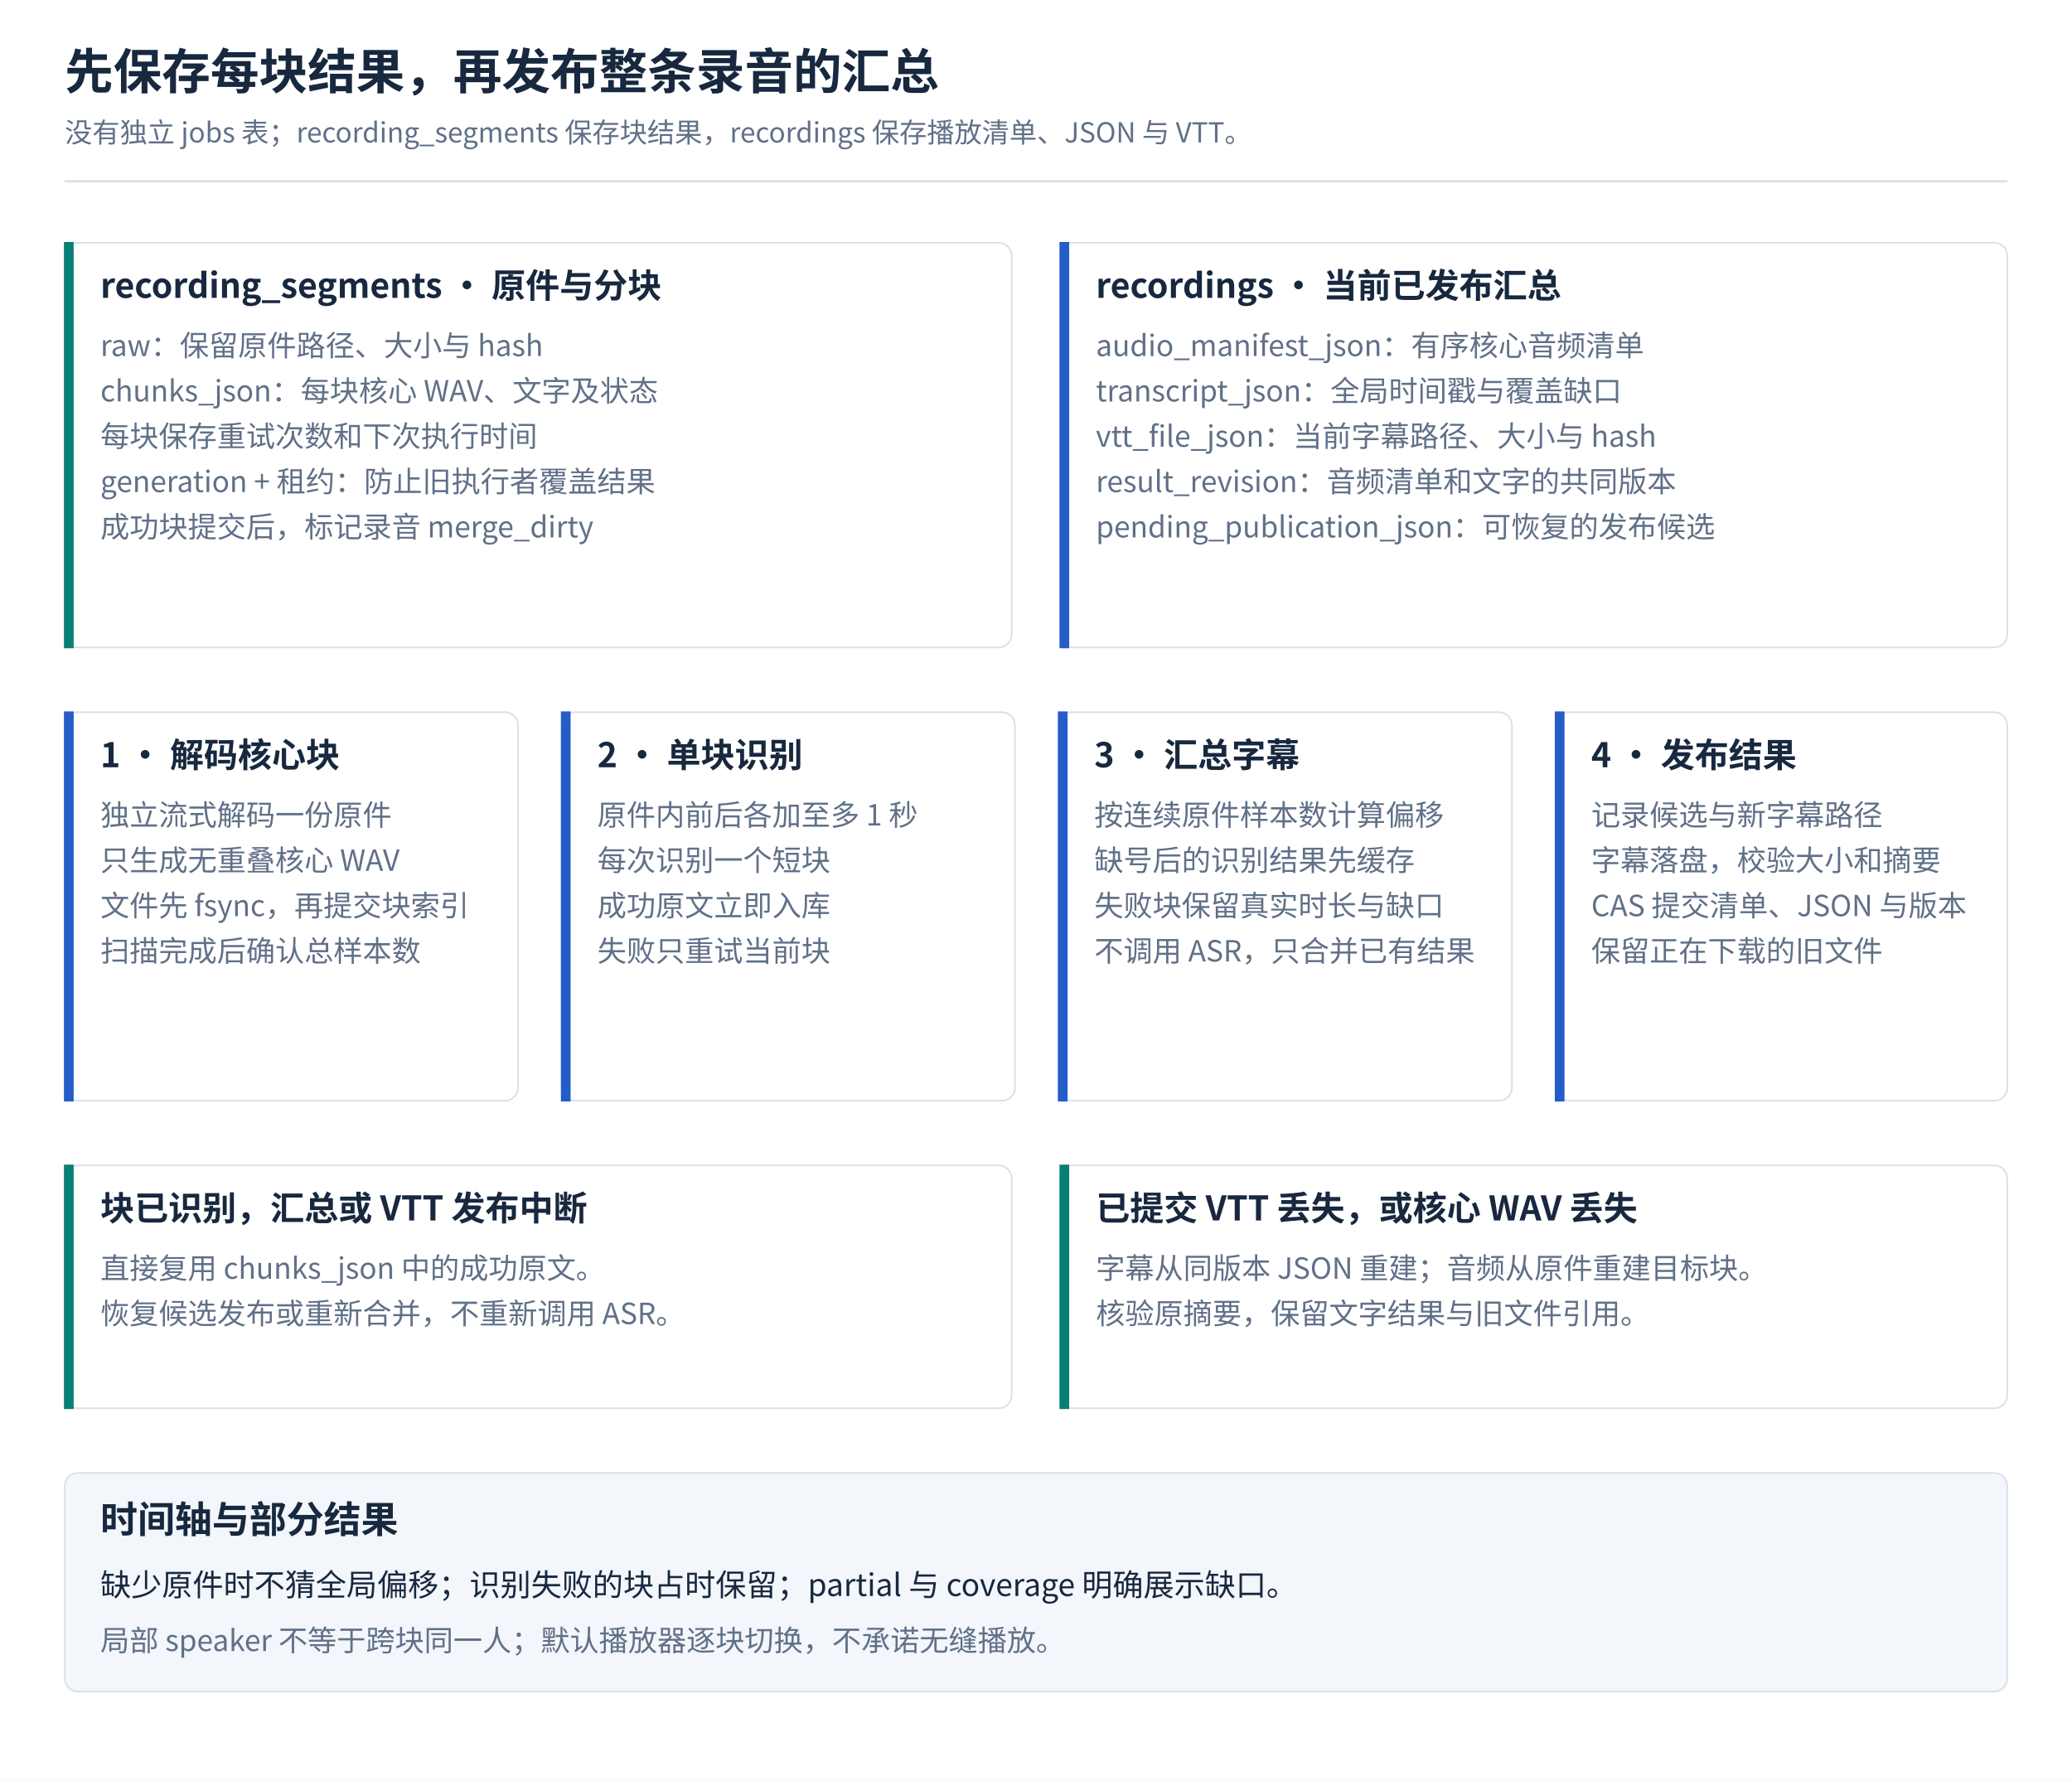
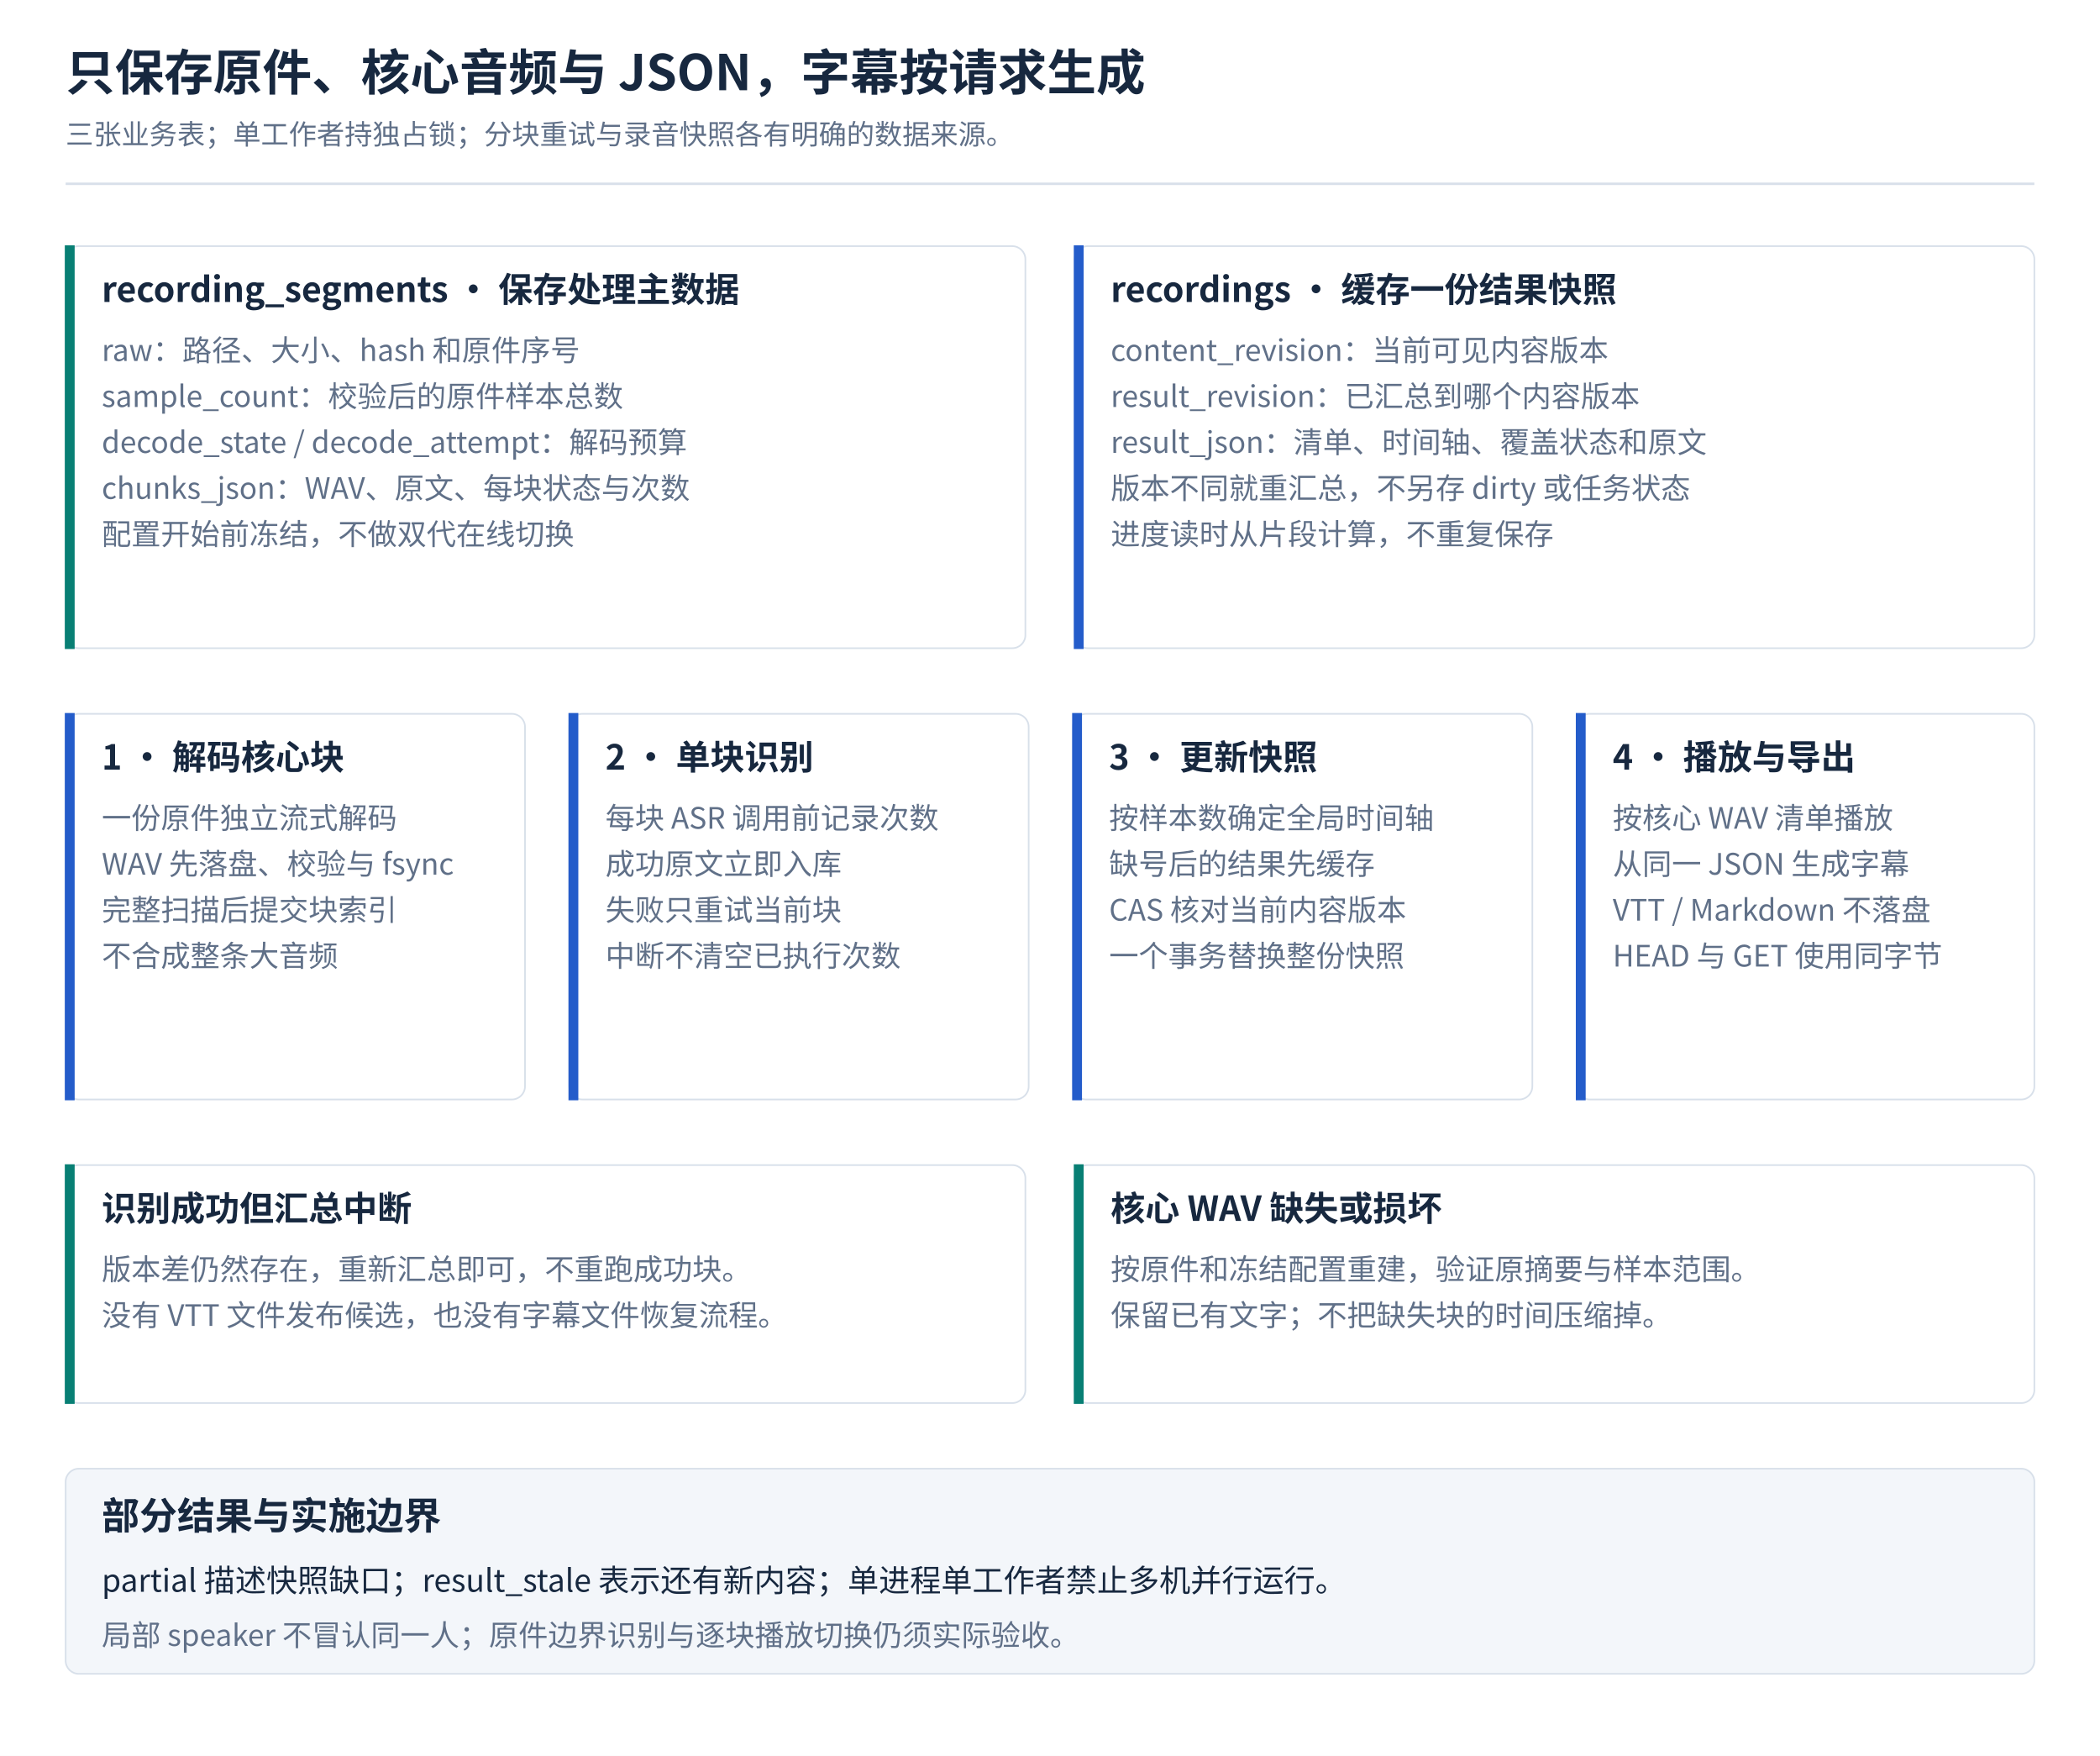
- <svg xmlns="http://www.w3.org/2000/svg" width="1280" height="1100" viewBox="0 0 1280 1100">
+ <svg xmlns="http://www.w3.org/2000/svg" width="1280" height="1070" viewBox="0 0 1280 1070">
  <rect width="1280" height="100%" fill="white" />
  <g font-family="PingFang SC,Microsoft YaHei,Noto Sans CJK SC,Arial,sans-serif">
-     <text x="40" y="55" font-size="30" font-weight="600" fill="#17283f">先保存每块结果，再发布整条录音的汇总</text>
-     <text x="40" y="88" font-size="17" font-weight="400" fill="#607088">没有独立 jobs 表；recording_segments 保存块结果，recordings 保存播放清单、JSON 与 VTT。</text>
+     <text x="40" y="55" font-size="30" font-weight="600" fill="#17283f">只保存原件、核心音频与 JSON，字幕按请求生成</text>
+     <text x="40" y="88" font-size="17" font-weight="400" fill="#607088">三张业务表；单工作者持独占锁；分块重试与录音快照各有明确的数据来源。</text>
    <line x1="40" y1="112" x2="1240" y2="112" stroke="#d8e0ea" stroke-width="1.5" />
-     <rect x="40" y="150" width="585" height="250" rx="8" fill="white" stroke="#d8e0ea" />
-     <rect x="40" y="150" width="5" height="250" rx="0" fill="#087f74" stroke="#087f74" />
-     <text x="62" y="184" font-size="21" font-weight="600" fill="#17283f">recording_segments · 原件与分块</text>
-     <text x="62" y="220" font-size="18" font-weight="400" fill="#607088">raw：保留原件路径、大小与 hash</text>
-     <text x="62" y="248" font-size="18" font-weight="400" fill="#607088">chunks_json：每块核心 WAV、文字及状态</text>
-     <text x="62" y="276" font-size="18" font-weight="400" fill="#607088">每块保存重试次数和下次执行时间</text>
-     <text x="62" y="304" font-size="18" font-weight="400" fill="#607088">generation + 租约：防止旧执行者覆盖结果</text>
-     <text x="62" y="332" font-size="18" font-weight="400" fill="#607088">成功块提交后，标记录音 merge_dirty</text>
-     <rect x="655" y="150" width="585" height="250" rx="8" fill="white" stroke="#d8e0ea" />
-     <rect x="655" y="150" width="5" height="250" rx="0" fill="#245cca" stroke="#245cca" />
-     <text x="677" y="184" font-size="21" font-weight="600" fill="#17283f">recordings · 当前已发布汇总</text>
-     <text x="677" y="220" font-size="18" font-weight="400" fill="#607088">audio_manifest_json：有序核心音频清单</text>
-     <text x="677" y="248" font-size="18" font-weight="400" fill="#607088">transcript_json：全局时间戳与覆盖缺口</text>
-     <text x="677" y="276" font-size="18" font-weight="400" fill="#607088">vtt_file_json：当前字幕路径、大小与 hash</text>
-     <text x="677" y="304" font-size="18" font-weight="400" fill="#607088">result_revision：音频清单和文字的共同版本</text>
-     <text x="677" y="332" font-size="18" font-weight="400" fill="#607088">pending_publication_json：可恢复的发布候选</text>
-     <rect x="40" y="440" width="280" height="240" rx="8" fill="white" stroke="#d8e0ea" />
-     <rect x="40" y="440" width="5" height="240" rx="0" fill="#245cca" stroke="#245cca" />
-     <text x="62" y="474" font-size="21" font-weight="600" fill="#17283f">1 · 解码核心块</text>
-     <text x="62" y="510" font-size="18" font-weight="400" fill="#607088">独立流式解码一份原件</text>
-     <text x="62" y="538" font-size="18" font-weight="400" fill="#607088">只生成无重叠核心 WAV</text>
-     <text x="62" y="566" font-size="18" font-weight="400" fill="#607088">文件先 fsync，再提交块索引</text>
-     <text x="62" y="594" font-size="18" font-weight="400" fill="#607088">扫描完成后确认总样本数</text>
-     <rect x="347" y="440" width="280" height="240" rx="8" fill="white" stroke="#d8e0ea" />
-     <rect x="347" y="440" width="5" height="240" rx="0" fill="#245cca" stroke="#245cca" />
-     <text x="369" y="474" font-size="21" font-weight="600" fill="#17283f">2 · 单块识别</text>
-     <text x="369" y="510" font-size="18" font-weight="400" fill="#607088">原件内前后各加至多 1 秒</text>
-     <text x="369" y="538" font-size="18" font-weight="400" fill="#607088">每次识别一个短块</text>
-     <text x="369" y="566" font-size="18" font-weight="400" fill="#607088">成功原文立即入库</text>
-     <text x="369" y="594" font-size="18" font-weight="400" fill="#607088">失败只重试当前块</text>
-     <rect x="654" y="440" width="280" height="240" rx="8" fill="white" stroke="#d8e0ea" />
-     <rect x="654" y="440" width="5" height="240" rx="0" fill="#245cca" stroke="#245cca" />
-     <text x="676" y="474" font-size="21" font-weight="600" fill="#17283f">3 · 汇总字幕</text>
-     <text x="676" y="510" font-size="18" font-weight="400" fill="#607088">按连续原件样本数计算偏移</text>
-     <text x="676" y="538" font-size="18" font-weight="400" fill="#607088">缺号后的识别结果先缓存</text>
-     <text x="676" y="566" font-size="18" font-weight="400" fill="#607088">失败块保留真实时长与缺口</text>
-     <text x="676" y="594" font-size="18" font-weight="400" fill="#607088">不调用 ASR，只合并已有结果</text>
-     <rect x="961" y="440" width="279" height="240" rx="8" fill="white" stroke="#d8e0ea" />
-     <rect x="961" y="440" width="5" height="240" rx="0" fill="#245cca" stroke="#245cca" />
-     <text x="983" y="474" font-size="21" font-weight="600" fill="#17283f">4 · 发布结果</text>
-     <text x="983" y="510" font-size="18" font-weight="400" fill="#607088">记录候选与新字幕路径</text>
-     <text x="983" y="538" font-size="18" font-weight="400" fill="#607088">字幕落盘，校验大小和摘要</text>
-     <text x="983" y="566" font-size="18" font-weight="400" fill="#607088">CAS 提交清单、JSON 与版本</text>
-     <text x="983" y="594" font-size="18" font-weight="400" fill="#607088">保留正在下载的旧文件</text>
-     <rect x="40" y="720" width="585" height="150" rx="8" fill="white" stroke="#d8e0ea" />
-     <rect x="40" y="720" width="5" height="150" rx="0" fill="#087f74" stroke="#087f74" />
-     <text x="62" y="754" font-size="21" font-weight="600" fill="#17283f">块已识别，汇总或 VTT 发布中断</text>
-     <text x="62" y="790" font-size="18" font-weight="400" fill="#607088">直接复用 chunks_json 中的成功原文。</text>
-     <text x="62" y="818" font-size="18" font-weight="400" fill="#607088">恢复候选发布或重新合并，不重新调用 ASR。</text>
-     <rect x="655" y="720" width="585" height="150" rx="8" fill="white" stroke="#d8e0ea" />
-     <rect x="655" y="720" width="5" height="150" rx="0" fill="#087f74" stroke="#087f74" />
-     <text x="677" y="754" font-size="21" font-weight="600" fill="#17283f">已提交 VTT 丢失，或核心 WAV 丢失</text>
-     <text x="677" y="790" font-size="18" font-weight="400" fill="#607088">字幕从同版本 JSON 重建；音频从原件重建目标块。</text>
-     <text x="677" y="818" font-size="18" font-weight="400" fill="#607088">核验原摘要，保留文字结果与旧文件引用。</text>
-     <rect x="40" y="910" width="1200" height="135" rx="8" fill="#f3f6fa" stroke="#d8e0ea" />
-     <text x="62" y="947" font-size="23" font-weight="600" fill="#17283f">时间轴与部分结果</text>
-     <text x="62" y="986" font-size="19" font-weight="400" fill="#17283f">缺少原件时不猜全局偏移；识别失败的块占时保留；partial 与 coverage 明确展示缺口。</text>
-     <text x="62" y="1020" font-size="18" font-weight="400" fill="#607088">局部 speaker 不等于跨块同一人；默认播放器逐块切换，不承诺无缝播放。</text>
+     <rect x="40" y="150" width="585" height="245" rx="8" fill="white" stroke="#d8e0ea" />
+     <rect x="40" y="150" width="5" height="245" rx="0" fill="#087f74" stroke="#087f74" />
+     <text x="62" y="184" font-size="21" font-weight="600" fill="#17283f">recording_segments · 保存处理主数据</text>
+     <text x="62" y="220" font-size="18" font-weight="400" fill="#607088">raw：路径、大小、hash 和原件序号</text>
+     <text x="62" y="248" font-size="18" font-weight="400" fill="#607088">sample_count：校验后的原件样本总数</text>
+     <text x="62" y="276" font-size="18" font-weight="400" fill="#607088">decode_state / decode_attempt：解码预算</text>
+     <text x="62" y="304" font-size="18" font-weight="400" fill="#607088">chunks_json：WAV、原文、每块状态与次数</text>
+     <text x="62" y="332" font-size="18" font-weight="400" fill="#607088">配置开始前冻结，不做双代在线切换</text>
+     <rect x="655" y="150" width="585" height="245" rx="8" fill="white" stroke="#d8e0ea" />
+     <rect x="655" y="150" width="5" height="245" rx="0" fill="#245cca" stroke="#245cca" />
+     <text x="677" y="184" font-size="21" font-weight="600" fill="#17283f">recordings · 缓存一份结果快照</text>
+     <text x="677" y="220" font-size="18" font-weight="400" fill="#607088">content_revision：当前可见内容版本</text>
+     <text x="677" y="248" font-size="18" font-weight="400" fill="#607088">result_revision：已汇总到哪个内容版本</text>
+     <text x="677" y="276" font-size="18" font-weight="400" fill="#607088">result_json：清单、时间轴、覆盖状态和原文</text>
+     <text x="677" y="304" font-size="18" font-weight="400" fill="#607088">版本不同就重汇总，不另存 dirty 或任务状态</text>
+     <text x="677" y="332" font-size="18" font-weight="400" fill="#607088">进度读时从片段计算，不重复保存</text>
+     <rect x="40" y="435" width="280" height="235" rx="8" fill="white" stroke="#d8e0ea" />
+     <rect x="40" y="435" width="5" height="235" rx="0" fill="#245cca" stroke="#245cca" />
+     <text x="62" y="469" font-size="21" font-weight="600" fill="#17283f">1 · 解码核心块</text>
+     <text x="62" y="505" font-size="18" font-weight="400" fill="#607088">一份原件独立流式解码</text>
+     <text x="62" y="533" font-size="18" font-weight="400" fill="#607088">WAV 先落盘、校验与 fsync</text>
+     <text x="62" y="561" font-size="18" font-weight="400" fill="#607088">完整扫描后提交块索引</text>
+     <text x="62" y="589" font-size="18" font-weight="400" fill="#607088">不合成整条大音频</text>
+     <rect x="347" y="435" width="280" height="235" rx="8" fill="white" stroke="#d8e0ea" />
+     <rect x="347" y="435" width="5" height="235" rx="0" fill="#245cca" stroke="#245cca" />
+     <text x="369" y="469" font-size="21" font-weight="600" fill="#17283f">2 · 单块识别</text>
+     <text x="369" y="505" font-size="18" font-weight="400" fill="#607088">每块 ASR 调用前记录次数</text>
+     <text x="369" y="533" font-size="18" font-weight="400" fill="#607088">成功原文立即入库</text>
+     <text x="369" y="561" font-size="18" font-weight="400" fill="#607088">失败只重试当前块</text>
+     <text x="369" y="589" font-size="18" font-weight="400" fill="#607088">中断不清空已执行次数</text>
+     <rect x="654" y="435" width="280" height="235" rx="8" fill="white" stroke="#d8e0ea" />
+     <rect x="654" y="435" width="5" height="235" rx="0" fill="#245cca" stroke="#245cca" />
+     <text x="676" y="469" font-size="21" font-weight="600" fill="#17283f">3 · 更新快照</text>
+     <text x="676" y="505" font-size="18" font-weight="400" fill="#607088">按样本数确定全局时间轴</text>
+     <text x="676" y="533" font-size="18" font-weight="400" fill="#607088">缺号后的结果先缓存</text>
+     <text x="676" y="561" font-size="18" font-weight="400" fill="#607088">CAS 核对当前内容版本</text>
+     <text x="676" y="589" font-size="18" font-weight="400" fill="#607088">一个事务替换整份快照</text>
+     <rect x="961" y="435" width="279" height="235" rx="8" fill="white" stroke="#d8e0ea" />
+     <rect x="961" y="435" width="5" height="235" rx="0" fill="#245cca" stroke="#245cca" />
+     <text x="983" y="469" font-size="21" font-weight="600" fill="#17283f">4 · 播放与导出</text>
+     <text x="983" y="505" font-size="18" font-weight="400" fill="#607088">按核心 WAV 清单播放</text>
+     <text x="983" y="533" font-size="18" font-weight="400" fill="#607088">从同一 JSON 生成字幕</text>
+     <text x="983" y="561" font-size="18" font-weight="400" fill="#607088">VTT / Markdown 不落盘</text>
+     <text x="983" y="589" font-size="18" font-weight="400" fill="#607088">HEAD 与 GET 使用同字节</text>
+     <rect x="40" y="710" width="585" height="145" rx="8" fill="white" stroke="#d8e0ea" />
+     <rect x="40" y="710" width="5" height="145" rx="0" fill="#087f74" stroke="#087f74" />
+     <text x="62" y="744" font-size="21" font-weight="600" fill="#17283f">识别成功但汇总中断</text>
+     <text x="62" y="780" font-size="18" font-weight="400" fill="#607088">版本差仍然存在，重新汇总即可，不重跑成功块。</text>
+     <text x="62" y="808" font-size="18" font-weight="400" fill="#607088">没有 VTT 文件发布候选，也没有字幕文件恢复流程。</text>
+     <rect x="655" y="710" width="585" height="145" rx="8" fill="white" stroke="#d8e0ea" />
+     <rect x="655" y="710" width="5" height="145" rx="0" fill="#087f74" stroke="#087f74" />
+     <text x="677" y="744" font-size="21" font-weight="600" fill="#17283f">核心 WAV 缺失或损坏</text>
+     <text x="677" y="780" font-size="18" font-weight="400" fill="#607088">按原件和冻结配置重建，验证原摘要与样本范围。</text>
+     <text x="677" y="808" font-size="18" font-weight="400" fill="#607088">保留已有文字；不把缺失块的时间压缩掉。</text>
+     <rect x="40" y="895" width="1200" height="125" rx="8" fill="#f3f6fa" stroke="#d8e0ea" />
+     <text x="62" y="932" font-size="23" font-weight="600" fill="#17283f">部分结果与实施边界</text>
+     <text x="62" y="970" font-size="19" font-weight="400" fill="#17283f">partial 描述快照缺口；result_stale 表示还有新内容；单进程单工作者禁止多机并行运行。</text>
+     <text x="62" y="1003" font-size="18" font-weight="400" fill="#607088">局部 speaker 不冒认同一人；原件边界识别与逐块播放切换仍须实际验收。</text>
  </g>
</svg>
